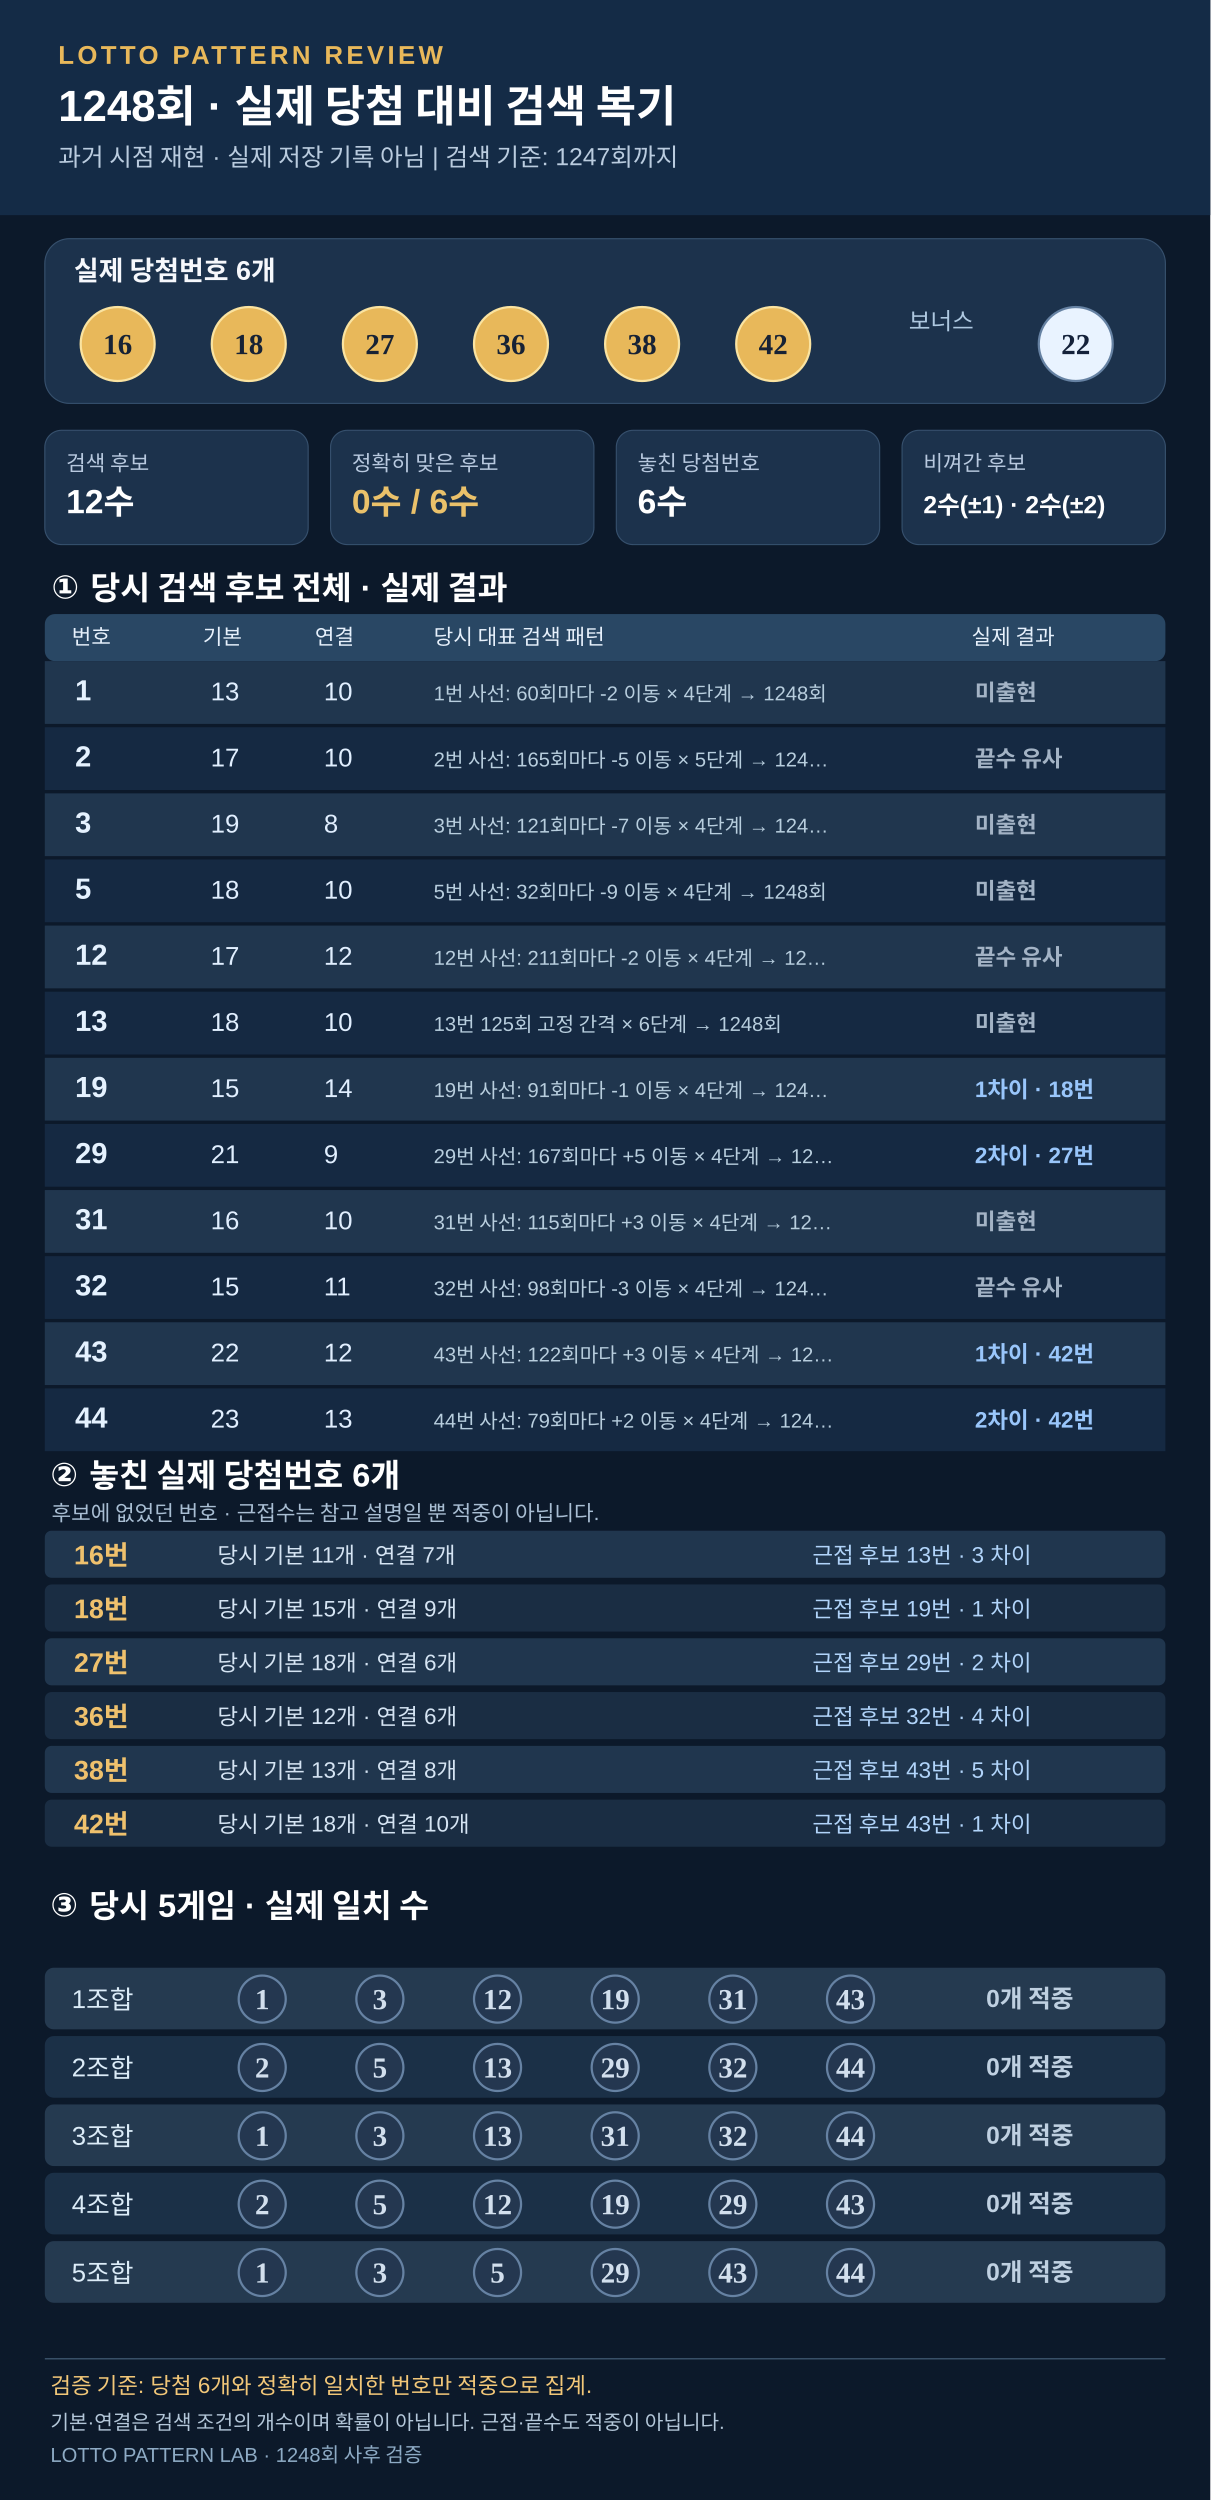
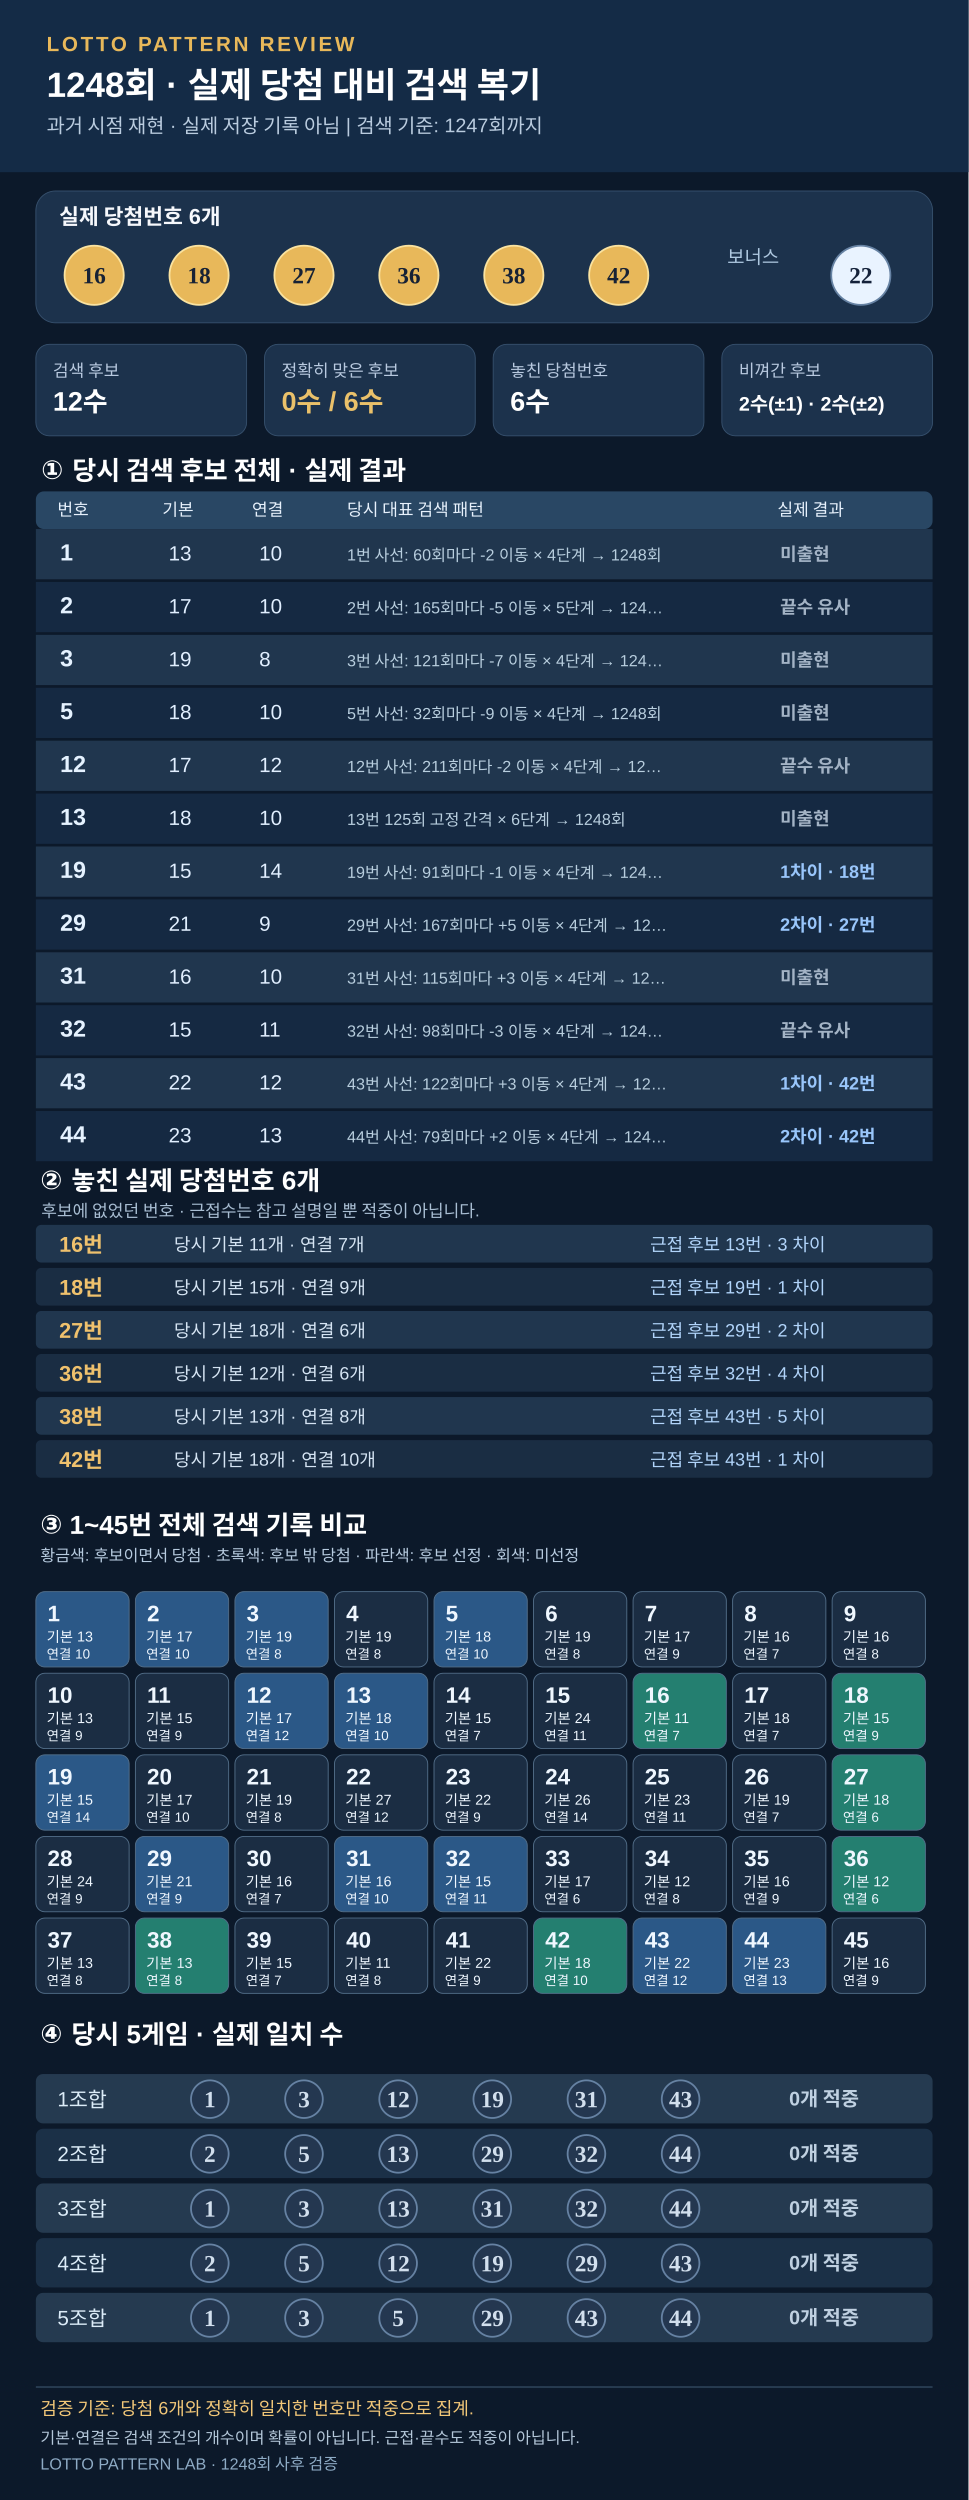
- <svg xmlns="http://www.w3.org/2000/svg" id="recapSvg" width="1080" height="2231" viewBox="0 0 1080 2231" role="img" aria-label="1248회 검색 패턴과 실제 당첨번호 비교 이미지">
-   <rect width="1080" height="2231" fill="#0c192a" />
+ <svg xmlns="http://www.w3.org/2000/svg" id="recapSvg" width="1080" height="2788" viewBox="0 0 1080 2788" role="img" aria-label="1248회 검색 패턴과 실제 당첨번호 비교 이미지">
+   <rect width="1080" height="2788" fill="#0c192a" />
  <rect x="0" y="0" width="1080" height="192" fill="#142b46" />
  <text x="52" y="57" font-family="Arial, sans-serif" font-weight="800" font-size="23" letter-spacing="3" fill="#e8b85a">LOTTO PATTERN REVIEW</text>
  <text x="52" y="108" font-family="Arial, sans-serif" font-weight="800" font-size="39" fill="#ffffff">1248회 · 실제 당첨 대비 검색 복기</text>
  <text x="52" y="148" font-family="Arial, sans-serif" font-size="22" fill="#baccdf">과거 시점 재현 · 실제 저장 기록 아님 | 검색 기준: 1247회까지</text>
  <rect x="40" y="213" width="1000" height="147" rx="22" fill="#1c324c" stroke="#36506d" />
  <text x="66" y="250" font-family="Arial,sans-serif" font-size="24" font-weight="700" fill="#f6f8fc">실제 당첨번호 6개</text>
  <circle cx="105" cy="307" r="33" fill="#e8b85a" stroke="#fae3a0" stroke-width="2" />
  <text x="105" y="316" text-anchor="middle" font-size="26" font-weight="800" fill="#172235">16</text>
  <circle cx="222" cy="307" r="33" fill="#e8b85a" stroke="#fae3a0" stroke-width="2" />
  <text x="222" y="316" text-anchor="middle" font-size="26" font-weight="800" fill="#172235">18</text>
  <circle cx="339" cy="307" r="33" fill="#e8b85a" stroke="#fae3a0" stroke-width="2" />
  <text x="339" y="316" text-anchor="middle" font-size="26" font-weight="800" fill="#172235">27</text>
  <circle cx="456" cy="307" r="33" fill="#e8b85a" stroke="#fae3a0" stroke-width="2" />
  <text x="456" y="316" text-anchor="middle" font-size="26" font-weight="800" fill="#172235">36</text>
  <circle cx="573" cy="307" r="33" fill="#e8b85a" stroke="#fae3a0" stroke-width="2" />
  <text x="573" y="316" text-anchor="middle" font-size="26" font-weight="800" fill="#172235">38</text>
  <circle cx="690" cy="307" r="33" fill="#e8b85a" stroke="#fae3a0" stroke-width="2" />
  <text x="690" y="316" text-anchor="middle" font-size="26" font-weight="800" fill="#172235">42</text>
  <text x="811" y="294" font-family="Arial,sans-serif" font-size="21" fill="#aec8e0">보너스</text>
  <circle cx="960" cy="307" r="33" fill="#e9f3ff" stroke="#6682a3" stroke-width="2" />
  <text x="960" y="316" text-anchor="middle" font-size="26" font-weight="800" fill="#14213a">22</text>
  <rect x="40" y="384" width="235" height="102" rx="15" fill="#1c324c" stroke="#36506d" />
  <text x="59" y="420" font-family="Arial,sans-serif" font-size="19" fill="#b8c9df">검색 후보</text>
  <text x="59" y="458" font-family="Arial,sans-serif" font-size="30" font-weight="800" fill="#ffffff">12수</text>
  <rect x="295" y="384" width="235" height="102" rx="15" fill="#1c324c" stroke="#36506d" />
  <text x="314" y="420" font-family="Arial,sans-serif" font-size="19" fill="#b8c9df">정확히 맞은 후보</text>
  <text x="314" y="458" font-family="Arial,sans-serif" font-size="30" font-weight="800" fill="#eac16a">0수 / 6수</text>
  <rect x="550" y="384" width="235" height="102" rx="15" fill="#1c324c" stroke="#36506d" />
  <text x="569" y="420" font-family="Arial,sans-serif" font-size="19" fill="#b8c9df">놓친 당첨번호</text>
  <text x="569" y="458" font-family="Arial,sans-serif" font-size="30" font-weight="800" fill="#ffffff">6수</text>
  <rect x="805" y="384" width="235" height="102" rx="15" fill="#1c324c" stroke="#36506d" />
  <text x="824" y="420" font-family="Arial,sans-serif" font-size="19" fill="#b8c9df">비껴간 후보</text>
  <text x="824" y="458" font-family="Arial,sans-serif" font-size="22" font-weight="800" fill="#ffffff">2수(±1) · 2수(±2)</text>
  <text x="46" y="534" font-family="Arial,sans-serif" font-size="29" font-weight="800" fill="#ffffff">① 당시 검색 후보 전체 · 실제 결과</text>
  <rect x="40" y="548" width="1000" height="42" rx="9" fill="#294764" />
  <text x="64" y="575" font-family="Arial,sans-serif" font-size="19" fill="#e7f1fc">번호</text>
  <text x="181" y="575" font-family="Arial,sans-serif" font-size="19" fill="#e7f1fc">기본</text>
  <text x="281" y="575" font-family="Arial,sans-serif" font-size="19" fill="#e7f1fc">연결</text>
  <text x="387" y="575" font-family="Arial,sans-serif" font-size="19" fill="#e7f1fc">당시 대표 검색 패턴</text>
  <text x="867" y="575" font-family="Arial,sans-serif" font-size="19" fill="#e7f1fc">실제 결과</text>
  <rect x="40" y="590" width="1000" height="56" fill="#20364e" />
  <text x="67" y="625" font-family="Arial,sans-serif" font-size="26" font-weight="800" fill="#e5f2ff">1</text>
  <text x="188" y="625" font-family="Arial,sans-serif" font-size="23" fill="#e1efff">13</text>
  <text x="289" y="625" font-family="Arial,sans-serif" font-size="23" fill="#e1efff">10</text>
  <text x="387" y="625" font-family="Arial,sans-serif" font-size="18" fill="#b8cede">1번 사선: 60회마다 -2 이동 × 4단계 → 1248회</text>
  <text x="870" y="625" font-family="Arial,sans-serif" font-size="20" font-weight="700" fill="#a3b3c5">미출현</text>
  <rect x="40" y="649" width="1000" height="56" fill="#152942" />
  <text x="67" y="684" font-family="Arial,sans-serif" font-size="26" font-weight="800" fill="#e5f2ff">2</text>
  <text x="188" y="684" font-family="Arial,sans-serif" font-size="23" fill="#e1efff">17</text>
  <text x="289" y="684" font-family="Arial,sans-serif" font-size="23" fill="#e1efff">10</text>
  <text x="387" y="684" font-family="Arial,sans-serif" font-size="18" fill="#b8cede">2번 사선: 165회마다 -5 이동 × 5단계 → 124…</text>
  <text x="870" y="684" font-family="Arial,sans-serif" font-size="20" font-weight="700" fill="#a3b3c5">끝수 유사</text>
  <rect x="40" y="708" width="1000" height="56" fill="#20364e" />
  <text x="67" y="743" font-family="Arial,sans-serif" font-size="26" font-weight="800" fill="#e5f2ff">3</text>
  <text x="188" y="743" font-family="Arial,sans-serif" font-size="23" fill="#e1efff">19</text>
  <text x="289" y="743" font-family="Arial,sans-serif" font-size="23" fill="#e1efff">8</text>
  <text x="387" y="743" font-family="Arial,sans-serif" font-size="18" fill="#b8cede">3번 사선: 121회마다 -7 이동 × 4단계 → 124…</text>
  <text x="870" y="743" font-family="Arial,sans-serif" font-size="20" font-weight="700" fill="#a3b3c5">미출현</text>
  <rect x="40" y="767" width="1000" height="56" fill="#152942" />
  <text x="67" y="802" font-family="Arial,sans-serif" font-size="26" font-weight="800" fill="#e5f2ff">5</text>
  <text x="188" y="802" font-family="Arial,sans-serif" font-size="23" fill="#e1efff">18</text>
  <text x="289" y="802" font-family="Arial,sans-serif" font-size="23" fill="#e1efff">10</text>
  <text x="387" y="802" font-family="Arial,sans-serif" font-size="18" fill="#b8cede">5번 사선: 32회마다 -9 이동 × 4단계 → 1248회</text>
  <text x="870" y="802" font-family="Arial,sans-serif" font-size="20" font-weight="700" fill="#a3b3c5">미출현</text>
  <rect x="40" y="826" width="1000" height="56" fill="#20364e" />
  <text x="67" y="861" font-family="Arial,sans-serif" font-size="26" font-weight="800" fill="#e5f2ff">12</text>
  <text x="188" y="861" font-family="Arial,sans-serif" font-size="23" fill="#e1efff">17</text>
  <text x="289" y="861" font-family="Arial,sans-serif" font-size="23" fill="#e1efff">12</text>
  <text x="387" y="861" font-family="Arial,sans-serif" font-size="18" fill="#b8cede">12번 사선: 211회마다 -2 이동 × 4단계 → 12…</text>
  <text x="870" y="861" font-family="Arial,sans-serif" font-size="20" font-weight="700" fill="#a3b3c5">끝수 유사</text>
  <rect x="40" y="885" width="1000" height="56" fill="#152942" />
  <text x="67" y="920" font-family="Arial,sans-serif" font-size="26" font-weight="800" fill="#e5f2ff">13</text>
  <text x="188" y="920" font-family="Arial,sans-serif" font-size="23" fill="#e1efff">18</text>
  <text x="289" y="920" font-family="Arial,sans-serif" font-size="23" fill="#e1efff">10</text>
  <text x="387" y="920" font-family="Arial,sans-serif" font-size="18" fill="#b8cede">13번 125회 고정 간격 × 6단계 → 1248회</text>
  <text x="870" y="920" font-family="Arial,sans-serif" font-size="20" font-weight="700" fill="#a3b3c5">미출현</text>
  <rect x="40" y="944" width="1000" height="56" fill="#20364e" />
  <text x="67" y="979" font-family="Arial,sans-serif" font-size="26" font-weight="800" fill="#e5f2ff">19</text>
  <text x="188" y="979" font-family="Arial,sans-serif" font-size="23" fill="#e1efff">15</text>
  <text x="289" y="979" font-family="Arial,sans-serif" font-size="23" fill="#e1efff">14</text>
  <text x="387" y="979" font-family="Arial,sans-serif" font-size="18" fill="#b8cede">19번 사선: 91회마다 -1 이동 × 4단계 → 124…</text>
  <text x="870" y="979" font-family="Arial,sans-serif" font-size="20" font-weight="700" fill="#99c6fb">1차이 · 18번</text>
  <rect x="40" y="1003" width="1000" height="56" fill="#152942" />
  <text x="67" y="1038" font-family="Arial,sans-serif" font-size="26" font-weight="800" fill="#e5f2ff">29</text>
  <text x="188" y="1038" font-family="Arial,sans-serif" font-size="23" fill="#e1efff">21</text>
  <text x="289" y="1038" font-family="Arial,sans-serif" font-size="23" fill="#e1efff">9</text>
  <text x="387" y="1038" font-family="Arial,sans-serif" font-size="18" fill="#b8cede">29번 사선: 167회마다 +5 이동 × 4단계 → 12…</text>
  <text x="870" y="1038" font-family="Arial,sans-serif" font-size="20" font-weight="700" fill="#99c6fb">2차이 · 27번</text>
  <rect x="40" y="1062" width="1000" height="56" fill="#20364e" />
  <text x="67" y="1097" font-family="Arial,sans-serif" font-size="26" font-weight="800" fill="#e5f2ff">31</text>
  <text x="188" y="1097" font-family="Arial,sans-serif" font-size="23" fill="#e1efff">16</text>
  <text x="289" y="1097" font-family="Arial,sans-serif" font-size="23" fill="#e1efff">10</text>
  <text x="387" y="1097" font-family="Arial,sans-serif" font-size="18" fill="#b8cede">31번 사선: 115회마다 +3 이동 × 4단계 → 12…</text>
  <text x="870" y="1097" font-family="Arial,sans-serif" font-size="20" font-weight="700" fill="#a3b3c5">미출현</text>
  <rect x="40" y="1121" width="1000" height="56" fill="#152942" />
  <text x="67" y="1156" font-family="Arial,sans-serif" font-size="26" font-weight="800" fill="#e5f2ff">32</text>
  <text x="188" y="1156" font-family="Arial,sans-serif" font-size="23" fill="#e1efff">15</text>
  <text x="289" y="1156" font-family="Arial,sans-serif" font-size="23" fill="#e1efff">11</text>
  <text x="387" y="1156" font-family="Arial,sans-serif" font-size="18" fill="#b8cede">32번 사선: 98회마다 -3 이동 × 4단계 → 124…</text>
  <text x="870" y="1156" font-family="Arial,sans-serif" font-size="20" font-weight="700" fill="#a3b3c5">끝수 유사</text>
  <rect x="40" y="1180" width="1000" height="56" fill="#20364e" />
  <text x="67" y="1215" font-family="Arial,sans-serif" font-size="26" font-weight="800" fill="#e5f2ff">43</text>
  <text x="188" y="1215" font-family="Arial,sans-serif" font-size="23" fill="#e1efff">22</text>
  <text x="289" y="1215" font-family="Arial,sans-serif" font-size="23" fill="#e1efff">12</text>
  <text x="387" y="1215" font-family="Arial,sans-serif" font-size="18" fill="#b8cede">43번 사선: 122회마다 +3 이동 × 4단계 → 12…</text>
  <text x="870" y="1215" font-family="Arial,sans-serif" font-size="20" font-weight="700" fill="#99c6fb">1차이 · 42번</text>
  <rect x="40" y="1239" width="1000" height="56" fill="#152942" />
  <text x="67" y="1274" font-family="Arial,sans-serif" font-size="26" font-weight="800" fill="#e5f2ff">44</text>
  <text x="188" y="1274" font-family="Arial,sans-serif" font-size="23" fill="#e1efff">23</text>
  <text x="289" y="1274" font-family="Arial,sans-serif" font-size="23" fill="#e1efff">13</text>
  <text x="387" y="1274" font-family="Arial,sans-serif" font-size="18" fill="#b8cede">44번 사선: 79회마다 +2 이동 × 4단계 → 124…</text>
  <text x="870" y="1274" font-family="Arial,sans-serif" font-size="20" font-weight="700" fill="#99c6fb">2차이 · 42번</text>
  <text x="45" y="1326" font-family="Arial,sans-serif" font-size="29" font-weight="800" fill="#ffffff">② 놓친 실제 당첨번호 6개</text>
  <text x="46" y="1357" font-family="Arial,sans-serif" font-size="19" fill="#a9bed3">후보에 없었던 번호 · 근접수는 참고 설명일 뿐 적중이 아닙니다.</text>
  <rect x="40" y="1366" width="1000" height="42" rx="6" fill="#20364e" />
  <text x="66" y="1396" font-family="Arial,sans-serif" font-size="24" font-weight="800" fill="#efc16d">16번</text>
  <text x="194" y="1395" font-family="Arial,sans-serif" font-size="20" fill="#d5e4f3">당시 기본 11개 · 연결 7개</text>
  <text x="725" y="1395" font-family="Arial,sans-serif" font-size="20" fill="#b1d4fa">근접 후보 13번 · 3 차이</text>
  <rect x="40" y="1414" width="1000" height="42" rx="6" fill="#1a2d43" />
  <text x="66" y="1444" font-family="Arial,sans-serif" font-size="24" font-weight="800" fill="#efc16d">18번</text>
  <text x="194" y="1443" font-family="Arial,sans-serif" font-size="20" fill="#d5e4f3">당시 기본 15개 · 연결 9개</text>
  <text x="725" y="1443" font-family="Arial,sans-serif" font-size="20" fill="#b1d4fa">근접 후보 19번 · 1 차이</text>
  <rect x="40" y="1462" width="1000" height="42" rx="6" fill="#20364e" />
  <text x="66" y="1492" font-family="Arial,sans-serif" font-size="24" font-weight="800" fill="#efc16d">27번</text>
  <text x="194" y="1491" font-family="Arial,sans-serif" font-size="20" fill="#d5e4f3">당시 기본 18개 · 연결 6개</text>
  <text x="725" y="1491" font-family="Arial,sans-serif" font-size="20" fill="#b1d4fa">근접 후보 29번 · 2 차이</text>
  <rect x="40" y="1510" width="1000" height="42" rx="6" fill="#1a2d43" />
  <text x="66" y="1540" font-family="Arial,sans-serif" font-size="24" font-weight="800" fill="#efc16d">36번</text>
  <text x="194" y="1539" font-family="Arial,sans-serif" font-size="20" fill="#d5e4f3">당시 기본 12개 · 연결 6개</text>
  <text x="725" y="1539" font-family="Arial,sans-serif" font-size="20" fill="#b1d4fa">근접 후보 32번 · 4 차이</text>
  <rect x="40" y="1558" width="1000" height="42" rx="6" fill="#20364e" />
  <text x="66" y="1588" font-family="Arial,sans-serif" font-size="24" font-weight="800" fill="#efc16d">38번</text>
  <text x="194" y="1587" font-family="Arial,sans-serif" font-size="20" fill="#d5e4f3">당시 기본 13개 · 연결 8개</text>
  <text x="725" y="1587" font-family="Arial,sans-serif" font-size="20" fill="#b1d4fa">근접 후보 43번 · 5 차이</text>
  <rect x="40" y="1606" width="1000" height="42" rx="6" fill="#1a2d43" />
  <text x="66" y="1636" font-family="Arial,sans-serif" font-size="24" font-weight="800" fill="#efc16d">42번</text>
  <text x="194" y="1635" font-family="Arial,sans-serif" font-size="20" fill="#d5e4f3">당시 기본 18개 · 연결 10개</text>
  <text x="725" y="1635" font-family="Arial,sans-serif" font-size="20" fill="#b1d4fa">근접 후보 43번 · 1 차이</text>
-   <text x="45" y="1710" font-family="Arial,sans-serif" font-size="29" font-weight="800" fill="#ffffff">③ 당시 5게임 · 실제 일치 수</text>
-   <rect x="40" y="1756" width="1000" height="55" rx="8" fill="#253a50" />
-   <text x="64" y="1792" font-family="Arial,sans-serif" font-size="23" fill="#dcecf8">1조합</text>
-   <circle cx="234" cy="1784" r="21" fill="#243750" stroke="#6682a3" stroke-width="2" />
-   <text x="234" y="1793" text-anchor="middle" font-size="26" font-weight="800" fill="#d2dfed">1</text>
-   <circle cx="339" cy="1784" r="21" fill="#243750" stroke="#6682a3" stroke-width="2" />
-   <text x="339" y="1793" text-anchor="middle" font-size="26" font-weight="800" fill="#d2dfed">3</text>
-   <circle cx="444" cy="1784" r="21" fill="#243750" stroke="#6682a3" stroke-width="2" />
-   <text x="444" y="1793" text-anchor="middle" font-size="26" font-weight="800" fill="#d2dfed">12</text>
-   <circle cx="549" cy="1784" r="21" fill="#243750" stroke="#6682a3" stroke-width="2" />
-   <text x="549" y="1793" text-anchor="middle" font-size="26" font-weight="800" fill="#d2dfed">19</text>
-   <circle cx="654" cy="1784" r="21" fill="#243750" stroke="#6682a3" stroke-width="2" />
-   <text x="654" y="1793" text-anchor="middle" font-size="26" font-weight="800" fill="#d2dfed">31</text>
-   <circle cx="759" cy="1784" r="21" fill="#243750" stroke="#6682a3" stroke-width="2" />
-   <text x="759" y="1793" text-anchor="middle" font-size="26" font-weight="800" fill="#d2dfed">43</text>
-   <text x="880" y="1791" font-family="Arial,sans-serif" font-size="22" font-weight="700" fill="#bfd0e1">0개 적중</text>
-   <rect x="40" y="1817" width="1000" height="55" rx="8" fill="#1b3047" />
-   <text x="64" y="1853" font-family="Arial,sans-serif" font-size="23" fill="#dcecf8">2조합</text>
-   <circle cx="234" cy="1845" r="21" fill="#243750" stroke="#6682a3" stroke-width="2" />
-   <text x="234" y="1854" text-anchor="middle" font-size="26" font-weight="800" fill="#d2dfed">2</text>
-   <circle cx="339" cy="1845" r="21" fill="#243750" stroke="#6682a3" stroke-width="2" />
-   <text x="339" y="1854" text-anchor="middle" font-size="26" font-weight="800" fill="#d2dfed">5</text>
-   <circle cx="444" cy="1845" r="21" fill="#243750" stroke="#6682a3" stroke-width="2" />
-   <text x="444" y="1854" text-anchor="middle" font-size="26" font-weight="800" fill="#d2dfed">13</text>
-   <circle cx="549" cy="1845" r="21" fill="#243750" stroke="#6682a3" stroke-width="2" />
-   <text x="549" y="1854" text-anchor="middle" font-size="26" font-weight="800" fill="#d2dfed">29</text>
-   <circle cx="654" cy="1845" r="21" fill="#243750" stroke="#6682a3" stroke-width="2" />
-   <text x="654" y="1854" text-anchor="middle" font-size="26" font-weight="800" fill="#d2dfed">32</text>
-   <circle cx="759" cy="1845" r="21" fill="#243750" stroke="#6682a3" stroke-width="2" />
-   <text x="759" y="1854" text-anchor="middle" font-size="26" font-weight="800" fill="#d2dfed">44</text>
-   <text x="880" y="1852" font-family="Arial,sans-serif" font-size="22" font-weight="700" fill="#bfd0e1">0개 적중</text>
-   <rect x="40" y="1878" width="1000" height="55" rx="8" fill="#253a50" />
-   <text x="64" y="1914" font-family="Arial,sans-serif" font-size="23" fill="#dcecf8">3조합</text>
-   <circle cx="234" cy="1906" r="21" fill="#243750" stroke="#6682a3" stroke-width="2" />
-   <text x="234" y="1915" text-anchor="middle" font-size="26" font-weight="800" fill="#d2dfed">1</text>
-   <circle cx="339" cy="1906" r="21" fill="#243750" stroke="#6682a3" stroke-width="2" />
-   <text x="339" y="1915" text-anchor="middle" font-size="26" font-weight="800" fill="#d2dfed">3</text>
-   <circle cx="444" cy="1906" r="21" fill="#243750" stroke="#6682a3" stroke-width="2" />
-   <text x="444" y="1915" text-anchor="middle" font-size="26" font-weight="800" fill="#d2dfed">13</text>
-   <circle cx="549" cy="1906" r="21" fill="#243750" stroke="#6682a3" stroke-width="2" />
-   <text x="549" y="1915" text-anchor="middle" font-size="26" font-weight="800" fill="#d2dfed">31</text>
-   <circle cx="654" cy="1906" r="21" fill="#243750" stroke="#6682a3" stroke-width="2" />
-   <text x="654" y="1915" text-anchor="middle" font-size="26" font-weight="800" fill="#d2dfed">32</text>
-   <circle cx="759" cy="1906" r="21" fill="#243750" stroke="#6682a3" stroke-width="2" />
-   <text x="759" y="1915" text-anchor="middle" font-size="26" font-weight="800" fill="#d2dfed">44</text>
-   <text x="880" y="1913" font-family="Arial,sans-serif" font-size="22" font-weight="700" fill="#bfd0e1">0개 적중</text>
-   <rect x="40" y="1939" width="1000" height="55" rx="8" fill="#1b3047" />
-   <text x="64" y="1975" font-family="Arial,sans-serif" font-size="23" fill="#dcecf8">4조합</text>
-   <circle cx="234" cy="1967" r="21" fill="#243750" stroke="#6682a3" stroke-width="2" />
-   <text x="234" y="1976" text-anchor="middle" font-size="26" font-weight="800" fill="#d2dfed">2</text>
-   <circle cx="339" cy="1967" r="21" fill="#243750" stroke="#6682a3" stroke-width="2" />
-   <text x="339" y="1976" text-anchor="middle" font-size="26" font-weight="800" fill="#d2dfed">5</text>
-   <circle cx="444" cy="1967" r="21" fill="#243750" stroke="#6682a3" stroke-width="2" />
-   <text x="444" y="1976" text-anchor="middle" font-size="26" font-weight="800" fill="#d2dfed">12</text>
-   <circle cx="549" cy="1967" r="21" fill="#243750" stroke="#6682a3" stroke-width="2" />
-   <text x="549" y="1976" text-anchor="middle" font-size="26" font-weight="800" fill="#d2dfed">19</text>
-   <circle cx="654" cy="1967" r="21" fill="#243750" stroke="#6682a3" stroke-width="2" />
-   <text x="654" y="1976" text-anchor="middle" font-size="26" font-weight="800" fill="#d2dfed">29</text>
-   <circle cx="759" cy="1967" r="21" fill="#243750" stroke="#6682a3" stroke-width="2" />
-   <text x="759" y="1976" text-anchor="middle" font-size="26" font-weight="800" fill="#d2dfed">43</text>
-   <text x="880" y="1974" font-family="Arial,sans-serif" font-size="22" font-weight="700" fill="#bfd0e1">0개 적중</text>
-   <rect x="40" y="2000" width="1000" height="55" rx="8" fill="#253a50" />
-   <text x="64" y="2036" font-family="Arial,sans-serif" font-size="23" fill="#dcecf8">5조합</text>
-   <circle cx="234" cy="2028" r="21" fill="#243750" stroke="#6682a3" stroke-width="2" />
-   <text x="234" y="2037" text-anchor="middle" font-size="26" font-weight="800" fill="#d2dfed">1</text>
-   <circle cx="339" cy="2028" r="21" fill="#243750" stroke="#6682a3" stroke-width="2" />
-   <text x="339" y="2037" text-anchor="middle" font-size="26" font-weight="800" fill="#d2dfed">3</text>
-   <circle cx="444" cy="2028" r="21" fill="#243750" stroke="#6682a3" stroke-width="2" />
-   <text x="444" y="2037" text-anchor="middle" font-size="26" font-weight="800" fill="#d2dfed">5</text>
-   <circle cx="549" cy="2028" r="21" fill="#243750" stroke="#6682a3" stroke-width="2" />
-   <text x="549" y="2037" text-anchor="middle" font-size="26" font-weight="800" fill="#d2dfed">29</text>
-   <circle cx="654" cy="2028" r="21" fill="#243750" stroke="#6682a3" stroke-width="2" />
-   <text x="654" y="2037" text-anchor="middle" font-size="26" font-weight="800" fill="#d2dfed">43</text>
-   <circle cx="759" cy="2028" r="21" fill="#243750" stroke="#6682a3" stroke-width="2" />
-   <text x="759" y="2037" text-anchor="middle" font-size="26" font-weight="800" fill="#d2dfed">44</text>
-   <text x="880" y="2035" font-family="Arial,sans-serif" font-size="22" font-weight="700" fill="#bfd0e1">0개 적중</text>
-   <line x1="40" y1="2105" x2="1040" y2="2105" stroke="#46627c" />
-   <text x="45" y="2136" font-family="Arial,sans-serif" font-size="20" fill="#f2c778">검증 기준: 당첨 6개와 정확히 일치한 번호만 적중으로 집계.</text>
-   <text x="45" y="2168" font-family="Arial,sans-serif" font-size="18" fill="#b4c7d9">기본·연결은 검색 조건의 개수이며 확률이 아닙니다. 근접·끝수도 적중이 아닙니다.</text>
-   <text x="45" y="2197" font-family="Arial,sans-serif" font-size="18" fill="#8eabc5">LOTTO PATTERN LAB · 1248회 사후 검증</text>
+   <text x="45" y="1710" font-family="Arial,sans-serif" font-size="29" font-weight="800" fill="#ffffff">③ 1~45번 전체 검색 기록 비교</text>
+   <text x="45" y="1741" font-family="Arial,sans-serif" font-size="18" fill="#b7cbdf">황금색: 후보이면서 당첨 · 초록색: 후보 밖 당첨 · 파란색: 후보 선정 · 회색: 미선정</text>
+   <rect x="40" y="1775" width="104" height="84" rx="10" fill="#2b5887" stroke="#536f8a" />
+   <text x="53" y="1808" font-family="Arial,sans-serif" font-size="25" font-weight="800" fill="#eff7ff">1</text>
+   <text x="52" y="1831" font-family="Arial,sans-serif" font-size="16" fill="#eff7ff">기본 13</text>
+   <text x="52" y="1850" font-family="Arial,sans-serif" font-size="15" fill="#eff7ff">연결 10</text>
+   <rect x="151" y="1775" width="104" height="84" rx="10" fill="#2b5887" stroke="#536f8a" />
+   <text x="164" y="1808" font-family="Arial,sans-serif" font-size="25" font-weight="800" fill="#eff7ff">2</text>
+   <text x="163" y="1831" font-family="Arial,sans-serif" font-size="16" fill="#eff7ff">기본 17</text>
+   <text x="163" y="1850" font-family="Arial,sans-serif" font-size="15" fill="#eff7ff">연결 10</text>
+   <rect x="262" y="1775" width="104" height="84" rx="10" fill="#2b5887" stroke="#536f8a" />
+   <text x="275" y="1808" font-family="Arial,sans-serif" font-size="25" font-weight="800" fill="#eff7ff">3</text>
+   <text x="274" y="1831" font-family="Arial,sans-serif" font-size="16" fill="#eff7ff">기본 19</text>
+   <text x="274" y="1850" font-family="Arial,sans-serif" font-size="15" fill="#eff7ff">연결 8</text>
+   <rect x="373" y="1775" width="104" height="84" rx="10" fill="#1b2d43" stroke="#536f8a" />
+   <text x="386" y="1808" font-family="Arial,sans-serif" font-size="25" font-weight="800" fill="#eff7ff">4</text>
+   <text x="385" y="1831" font-family="Arial,sans-serif" font-size="16" fill="#eff7ff">기본 19</text>
+   <text x="385" y="1850" font-family="Arial,sans-serif" font-size="15" fill="#eff7ff">연결 8</text>
+   <rect x="484" y="1775" width="104" height="84" rx="10" fill="#2b5887" stroke="#536f8a" />
+   <text x="497" y="1808" font-family="Arial,sans-serif" font-size="25" font-weight="800" fill="#eff7ff">5</text>
+   <text x="496" y="1831" font-family="Arial,sans-serif" font-size="16" fill="#eff7ff">기본 18</text>
+   <text x="496" y="1850" font-family="Arial,sans-serif" font-size="15" fill="#eff7ff">연결 10</text>
+   <rect x="595" y="1775" width="104" height="84" rx="10" fill="#1b2d43" stroke="#536f8a" />
+   <text x="608" y="1808" font-family="Arial,sans-serif" font-size="25" font-weight="800" fill="#eff7ff">6</text>
+   <text x="607" y="1831" font-family="Arial,sans-serif" font-size="16" fill="#eff7ff">기본 19</text>
+   <text x="607" y="1850" font-family="Arial,sans-serif" font-size="15" fill="#eff7ff">연결 8</text>
+   <rect x="706" y="1775" width="104" height="84" rx="10" fill="#1b2d43" stroke="#536f8a" />
+   <text x="719" y="1808" font-family="Arial,sans-serif" font-size="25" font-weight="800" fill="#eff7ff">7</text>
+   <text x="718" y="1831" font-family="Arial,sans-serif" font-size="16" fill="#eff7ff">기본 17</text>
+   <text x="718" y="1850" font-family="Arial,sans-serif" font-size="15" fill="#eff7ff">연결 9</text>
+   <rect x="817" y="1775" width="104" height="84" rx="10" fill="#1b2d43" stroke="#536f8a" />
+   <text x="830" y="1808" font-family="Arial,sans-serif" font-size="25" font-weight="800" fill="#eff7ff">8</text>
+   <text x="829" y="1831" font-family="Arial,sans-serif" font-size="16" fill="#eff7ff">기본 16</text>
+   <text x="829" y="1850" font-family="Arial,sans-serif" font-size="15" fill="#eff7ff">연결 7</text>
+   <rect x="928" y="1775" width="104" height="84" rx="10" fill="#1b2d43" stroke="#536f8a" />
+   <text x="941" y="1808" font-family="Arial,sans-serif" font-size="25" font-weight="800" fill="#eff7ff">9</text>
+   <text x="940" y="1831" font-family="Arial,sans-serif" font-size="16" fill="#eff7ff">기본 16</text>
+   <text x="940" y="1850" font-family="Arial,sans-serif" font-size="15" fill="#eff7ff">연결 8</text>
+   <rect x="40" y="1866" width="104" height="84" rx="10" fill="#1b2d43" stroke="#536f8a" />
+   <text x="53" y="1899" font-family="Arial,sans-serif" font-size="25" font-weight="800" fill="#eff7ff">10</text>
+   <text x="52" y="1922" font-family="Arial,sans-serif" font-size="16" fill="#eff7ff">기본 13</text>
+   <text x="52" y="1941" font-family="Arial,sans-serif" font-size="15" fill="#eff7ff">연결 9</text>
+   <rect x="151" y="1866" width="104" height="84" rx="10" fill="#1b2d43" stroke="#536f8a" />
+   <text x="164" y="1899" font-family="Arial,sans-serif" font-size="25" font-weight="800" fill="#eff7ff">11</text>
+   <text x="163" y="1922" font-family="Arial,sans-serif" font-size="16" fill="#eff7ff">기본 15</text>
+   <text x="163" y="1941" font-family="Arial,sans-serif" font-size="15" fill="#eff7ff">연결 9</text>
+   <rect x="262" y="1866" width="104" height="84" rx="10" fill="#2b5887" stroke="#536f8a" />
+   <text x="275" y="1899" font-family="Arial,sans-serif" font-size="25" font-weight="800" fill="#eff7ff">12</text>
+   <text x="274" y="1922" font-family="Arial,sans-serif" font-size="16" fill="#eff7ff">기본 17</text>
+   <text x="274" y="1941" font-family="Arial,sans-serif" font-size="15" fill="#eff7ff">연결 12</text>
+   <rect x="373" y="1866" width="104" height="84" rx="10" fill="#2b5887" stroke="#536f8a" />
+   <text x="386" y="1899" font-family="Arial,sans-serif" font-size="25" font-weight="800" fill="#eff7ff">13</text>
+   <text x="385" y="1922" font-family="Arial,sans-serif" font-size="16" fill="#eff7ff">기본 18</text>
+   <text x="385" y="1941" font-family="Arial,sans-serif" font-size="15" fill="#eff7ff">연결 10</text>
+   <rect x="484" y="1866" width="104" height="84" rx="10" fill="#1b2d43" stroke="#536f8a" />
+   <text x="497" y="1899" font-family="Arial,sans-serif" font-size="25" font-weight="800" fill="#eff7ff">14</text>
+   <text x="496" y="1922" font-family="Arial,sans-serif" font-size="16" fill="#eff7ff">기본 15</text>
+   <text x="496" y="1941" font-family="Arial,sans-serif" font-size="15" fill="#eff7ff">연결 7</text>
+   <rect x="595" y="1866" width="104" height="84" rx="10" fill="#1b2d43" stroke="#536f8a" />
+   <text x="608" y="1899" font-family="Arial,sans-serif" font-size="25" font-weight="800" fill="#eff7ff">15</text>
+   <text x="607" y="1922" font-family="Arial,sans-serif" font-size="16" fill="#eff7ff">기본 24</text>
+   <text x="607" y="1941" font-family="Arial,sans-serif" font-size="15" fill="#eff7ff">연결 11</text>
+   <rect x="706" y="1866" width="104" height="84" rx="10" fill="#247f70" stroke="#536f8a" />
+   <text x="719" y="1899" font-family="Arial,sans-serif" font-size="25" font-weight="800" fill="#eff7ff">16</text>
+   <text x="718" y="1922" font-family="Arial,sans-serif" font-size="16" fill="#eff7ff">기본 11</text>
+   <text x="718" y="1941" font-family="Arial,sans-serif" font-size="15" fill="#eff7ff">연결 7</text>
+   <rect x="817" y="1866" width="104" height="84" rx="10" fill="#1b2d43" stroke="#536f8a" />
+   <text x="830" y="1899" font-family="Arial,sans-serif" font-size="25" font-weight="800" fill="#eff7ff">17</text>
+   <text x="829" y="1922" font-family="Arial,sans-serif" font-size="16" fill="#eff7ff">기본 18</text>
+   <text x="829" y="1941" font-family="Arial,sans-serif" font-size="15" fill="#eff7ff">연결 7</text>
+   <rect x="928" y="1866" width="104" height="84" rx="10" fill="#247f70" stroke="#536f8a" />
+   <text x="941" y="1899" font-family="Arial,sans-serif" font-size="25" font-weight="800" fill="#eff7ff">18</text>
+   <text x="940" y="1922" font-family="Arial,sans-serif" font-size="16" fill="#eff7ff">기본 15</text>
+   <text x="940" y="1941" font-family="Arial,sans-serif" font-size="15" fill="#eff7ff">연결 9</text>
+   <rect x="40" y="1957" width="104" height="84" rx="10" fill="#2b5887" stroke="#536f8a" />
+   <text x="53" y="1990" font-family="Arial,sans-serif" font-size="25" font-weight="800" fill="#eff7ff">19</text>
+   <text x="52" y="2013" font-family="Arial,sans-serif" font-size="16" fill="#eff7ff">기본 15</text>
+   <text x="52" y="2032" font-family="Arial,sans-serif" font-size="15" fill="#eff7ff">연결 14</text>
+   <rect x="151" y="1957" width="104" height="84" rx="10" fill="#1b2d43" stroke="#536f8a" />
+   <text x="164" y="1990" font-family="Arial,sans-serif" font-size="25" font-weight="800" fill="#eff7ff">20</text>
+   <text x="163" y="2013" font-family="Arial,sans-serif" font-size="16" fill="#eff7ff">기본 17</text>
+   <text x="163" y="2032" font-family="Arial,sans-serif" font-size="15" fill="#eff7ff">연결 10</text>
+   <rect x="262" y="1957" width="104" height="84" rx="10" fill="#1b2d43" stroke="#536f8a" />
+   <text x="275" y="1990" font-family="Arial,sans-serif" font-size="25" font-weight="800" fill="#eff7ff">21</text>
+   <text x="274" y="2013" font-family="Arial,sans-serif" font-size="16" fill="#eff7ff">기본 19</text>
+   <text x="274" y="2032" font-family="Arial,sans-serif" font-size="15" fill="#eff7ff">연결 8</text>
+   <rect x="373" y="1957" width="104" height="84" rx="10" fill="#1b2d43" stroke="#536f8a" />
+   <text x="386" y="1990" font-family="Arial,sans-serif" font-size="25" font-weight="800" fill="#eff7ff">22</text>
+   <text x="385" y="2013" font-family="Arial,sans-serif" font-size="16" fill="#eff7ff">기본 27</text>
+   <text x="385" y="2032" font-family="Arial,sans-serif" font-size="15" fill="#eff7ff">연결 12</text>
+   <rect x="484" y="1957" width="104" height="84" rx="10" fill="#1b2d43" stroke="#536f8a" />
+   <text x="497" y="1990" font-family="Arial,sans-serif" font-size="25" font-weight="800" fill="#eff7ff">23</text>
+   <text x="496" y="2013" font-family="Arial,sans-serif" font-size="16" fill="#eff7ff">기본 22</text>
+   <text x="496" y="2032" font-family="Arial,sans-serif" font-size="15" fill="#eff7ff">연결 9</text>
+   <rect x="595" y="1957" width="104" height="84" rx="10" fill="#1b2d43" stroke="#536f8a" />
+   <text x="608" y="1990" font-family="Arial,sans-serif" font-size="25" font-weight="800" fill="#eff7ff">24</text>
+   <text x="607" y="2013" font-family="Arial,sans-serif" font-size="16" fill="#eff7ff">기본 26</text>
+   <text x="607" y="2032" font-family="Arial,sans-serif" font-size="15" fill="#eff7ff">연결 14</text>
+   <rect x="706" y="1957" width="104" height="84" rx="10" fill="#1b2d43" stroke="#536f8a" />
+   <text x="719" y="1990" font-family="Arial,sans-serif" font-size="25" font-weight="800" fill="#eff7ff">25</text>
+   <text x="718" y="2013" font-family="Arial,sans-serif" font-size="16" fill="#eff7ff">기본 23</text>
+   <text x="718" y="2032" font-family="Arial,sans-serif" font-size="15" fill="#eff7ff">연결 11</text>
+   <rect x="817" y="1957" width="104" height="84" rx="10" fill="#1b2d43" stroke="#536f8a" />
+   <text x="830" y="1990" font-family="Arial,sans-serif" font-size="25" font-weight="800" fill="#eff7ff">26</text>
+   <text x="829" y="2013" font-family="Arial,sans-serif" font-size="16" fill="#eff7ff">기본 19</text>
+   <text x="829" y="2032" font-family="Arial,sans-serif" font-size="15" fill="#eff7ff">연결 7</text>
+   <rect x="928" y="1957" width="104" height="84" rx="10" fill="#247f70" stroke="#536f8a" />
+   <text x="941" y="1990" font-family="Arial,sans-serif" font-size="25" font-weight="800" fill="#eff7ff">27</text>
+   <text x="940" y="2013" font-family="Arial,sans-serif" font-size="16" fill="#eff7ff">기본 18</text>
+   <text x="940" y="2032" font-family="Arial,sans-serif" font-size="15" fill="#eff7ff">연결 6</text>
+   <rect x="40" y="2048" width="104" height="84" rx="10" fill="#1b2d43" stroke="#536f8a" />
+   <text x="53" y="2081" font-family="Arial,sans-serif" font-size="25" font-weight="800" fill="#eff7ff">28</text>
+   <text x="52" y="2104" font-family="Arial,sans-serif" font-size="16" fill="#eff7ff">기본 24</text>
+   <text x="52" y="2123" font-family="Arial,sans-serif" font-size="15" fill="#eff7ff">연결 9</text>
+   <rect x="151" y="2048" width="104" height="84" rx="10" fill="#2b5887" stroke="#536f8a" />
+   <text x="164" y="2081" font-family="Arial,sans-serif" font-size="25" font-weight="800" fill="#eff7ff">29</text>
+   <text x="163" y="2104" font-family="Arial,sans-serif" font-size="16" fill="#eff7ff">기본 21</text>
+   <text x="163" y="2123" font-family="Arial,sans-serif" font-size="15" fill="#eff7ff">연결 9</text>
+   <rect x="262" y="2048" width="104" height="84" rx="10" fill="#1b2d43" stroke="#536f8a" />
+   <text x="275" y="2081" font-family="Arial,sans-serif" font-size="25" font-weight="800" fill="#eff7ff">30</text>
+   <text x="274" y="2104" font-family="Arial,sans-serif" font-size="16" fill="#eff7ff">기본 16</text>
+   <text x="274" y="2123" font-family="Arial,sans-serif" font-size="15" fill="#eff7ff">연결 7</text>
+   <rect x="373" y="2048" width="104" height="84" rx="10" fill="#2b5887" stroke="#536f8a" />
+   <text x="386" y="2081" font-family="Arial,sans-serif" font-size="25" font-weight="800" fill="#eff7ff">31</text>
+   <text x="385" y="2104" font-family="Arial,sans-serif" font-size="16" fill="#eff7ff">기본 16</text>
+   <text x="385" y="2123" font-family="Arial,sans-serif" font-size="15" fill="#eff7ff">연결 10</text>
+   <rect x="484" y="2048" width="104" height="84" rx="10" fill="#2b5887" stroke="#536f8a" />
+   <text x="497" y="2081" font-family="Arial,sans-serif" font-size="25" font-weight="800" fill="#eff7ff">32</text>
+   <text x="496" y="2104" font-family="Arial,sans-serif" font-size="16" fill="#eff7ff">기본 15</text>
+   <text x="496" y="2123" font-family="Arial,sans-serif" font-size="15" fill="#eff7ff">연결 11</text>
+   <rect x="595" y="2048" width="104" height="84" rx="10" fill="#1b2d43" stroke="#536f8a" />
+   <text x="608" y="2081" font-family="Arial,sans-serif" font-size="25" font-weight="800" fill="#eff7ff">33</text>
+   <text x="607" y="2104" font-family="Arial,sans-serif" font-size="16" fill="#eff7ff">기본 17</text>
+   <text x="607" y="2123" font-family="Arial,sans-serif" font-size="15" fill="#eff7ff">연결 6</text>
+   <rect x="706" y="2048" width="104" height="84" rx="10" fill="#1b2d43" stroke="#536f8a" />
+   <text x="719" y="2081" font-family="Arial,sans-serif" font-size="25" font-weight="800" fill="#eff7ff">34</text>
+   <text x="718" y="2104" font-family="Arial,sans-serif" font-size="16" fill="#eff7ff">기본 12</text>
+   <text x="718" y="2123" font-family="Arial,sans-serif" font-size="15" fill="#eff7ff">연결 8</text>
+   <rect x="817" y="2048" width="104" height="84" rx="10" fill="#1b2d43" stroke="#536f8a" />
+   <text x="830" y="2081" font-family="Arial,sans-serif" font-size="25" font-weight="800" fill="#eff7ff">35</text>
+   <text x="829" y="2104" font-family="Arial,sans-serif" font-size="16" fill="#eff7ff">기본 16</text>
+   <text x="829" y="2123" font-family="Arial,sans-serif" font-size="15" fill="#eff7ff">연결 9</text>
+   <rect x="928" y="2048" width="104" height="84" rx="10" fill="#247f70" stroke="#536f8a" />
+   <text x="941" y="2081" font-family="Arial,sans-serif" font-size="25" font-weight="800" fill="#eff7ff">36</text>
+   <text x="940" y="2104" font-family="Arial,sans-serif" font-size="16" fill="#eff7ff">기본 12</text>
+   <text x="940" y="2123" font-family="Arial,sans-serif" font-size="15" fill="#eff7ff">연결 6</text>
+   <rect x="40" y="2139" width="104" height="84" rx="10" fill="#1b2d43" stroke="#536f8a" />
+   <text x="53" y="2172" font-family="Arial,sans-serif" font-size="25" font-weight="800" fill="#eff7ff">37</text>
+   <text x="52" y="2195" font-family="Arial,sans-serif" font-size="16" fill="#eff7ff">기본 13</text>
+   <text x="52" y="2214" font-family="Arial,sans-serif" font-size="15" fill="#eff7ff">연결 8</text>
+   <rect x="151" y="2139" width="104" height="84" rx="10" fill="#247f70" stroke="#536f8a" />
+   <text x="164" y="2172" font-family="Arial,sans-serif" font-size="25" font-weight="800" fill="#eff7ff">38</text>
+   <text x="163" y="2195" font-family="Arial,sans-serif" font-size="16" fill="#eff7ff">기본 13</text>
+   <text x="163" y="2214" font-family="Arial,sans-serif" font-size="15" fill="#eff7ff">연결 8</text>
+   <rect x="262" y="2139" width="104" height="84" rx="10" fill="#1b2d43" stroke="#536f8a" />
+   <text x="275" y="2172" font-family="Arial,sans-serif" font-size="25" font-weight="800" fill="#eff7ff">39</text>
+   <text x="274" y="2195" font-family="Arial,sans-serif" font-size="16" fill="#eff7ff">기본 15</text>
+   <text x="274" y="2214" font-family="Arial,sans-serif" font-size="15" fill="#eff7ff">연결 7</text>
+   <rect x="373" y="2139" width="104" height="84" rx="10" fill="#1b2d43" stroke="#536f8a" />
+   <text x="386" y="2172" font-family="Arial,sans-serif" font-size="25" font-weight="800" fill="#eff7ff">40</text>
+   <text x="385" y="2195" font-family="Arial,sans-serif" font-size="16" fill="#eff7ff">기본 11</text>
+   <text x="385" y="2214" font-family="Arial,sans-serif" font-size="15" fill="#eff7ff">연결 8</text>
+   <rect x="484" y="2139" width="104" height="84" rx="10" fill="#1b2d43" stroke="#536f8a" />
+   <text x="497" y="2172" font-family="Arial,sans-serif" font-size="25" font-weight="800" fill="#eff7ff">41</text>
+   <text x="496" y="2195" font-family="Arial,sans-serif" font-size="16" fill="#eff7ff">기본 22</text>
+   <text x="496" y="2214" font-family="Arial,sans-serif" font-size="15" fill="#eff7ff">연결 9</text>
+   <rect x="595" y="2139" width="104" height="84" rx="10" fill="#247f70" stroke="#536f8a" />
+   <text x="608" y="2172" font-family="Arial,sans-serif" font-size="25" font-weight="800" fill="#eff7ff">42</text>
+   <text x="607" y="2195" font-family="Arial,sans-serif" font-size="16" fill="#eff7ff">기본 18</text>
+   <text x="607" y="2214" font-family="Arial,sans-serif" font-size="15" fill="#eff7ff">연결 10</text>
+   <rect x="706" y="2139" width="104" height="84" rx="10" fill="#2b5887" stroke="#536f8a" />
+   <text x="719" y="2172" font-family="Arial,sans-serif" font-size="25" font-weight="800" fill="#eff7ff">43</text>
+   <text x="718" y="2195" font-family="Arial,sans-serif" font-size="16" fill="#eff7ff">기본 22</text>
+   <text x="718" y="2214" font-family="Arial,sans-serif" font-size="15" fill="#eff7ff">연결 12</text>
+   <rect x="817" y="2139" width="104" height="84" rx="10" fill="#2b5887" stroke="#536f8a" />
+   <text x="830" y="2172" font-family="Arial,sans-serif" font-size="25" font-weight="800" fill="#eff7ff">44</text>
+   <text x="829" y="2195" font-family="Arial,sans-serif" font-size="16" fill="#eff7ff">기본 23</text>
+   <text x="829" y="2214" font-family="Arial,sans-serif" font-size="15" fill="#eff7ff">연결 13</text>
+   <rect x="928" y="2139" width="104" height="84" rx="10" fill="#1b2d43" stroke="#536f8a" />
+   <text x="941" y="2172" font-family="Arial,sans-serif" font-size="25" font-weight="800" fill="#eff7ff">45</text>
+   <text x="940" y="2195" font-family="Arial,sans-serif" font-size="16" fill="#eff7ff">기본 16</text>
+   <text x="940" y="2214" font-family="Arial,sans-serif" font-size="15" fill="#eff7ff">연결 9</text>
+   <text x="45" y="2278" font-family="Arial,sans-serif" font-size="29" font-weight="800" fill="#ffffff">④ 당시 5게임 · 실제 일치 수</text>
+   <rect x="40" y="2313" width="1000" height="55" rx="8" fill="#253a50" />
+   <text x="64" y="2349" font-family="Arial,sans-serif" font-size="23" fill="#dcecf8">1조합</text>
+   <circle cx="234" cy="2341" r="21" fill="#243750" stroke="#6682a3" stroke-width="2" />
+   <text x="234" y="2350" text-anchor="middle" font-size="26" font-weight="800" fill="#d2dfed">1</text>
+   <circle cx="339" cy="2341" r="21" fill="#243750" stroke="#6682a3" stroke-width="2" />
+   <text x="339" y="2350" text-anchor="middle" font-size="26" font-weight="800" fill="#d2dfed">3</text>
+   <circle cx="444" cy="2341" r="21" fill="#243750" stroke="#6682a3" stroke-width="2" />
+   <text x="444" y="2350" text-anchor="middle" font-size="26" font-weight="800" fill="#d2dfed">12</text>
+   <circle cx="549" cy="2341" r="21" fill="#243750" stroke="#6682a3" stroke-width="2" />
+   <text x="549" y="2350" text-anchor="middle" font-size="26" font-weight="800" fill="#d2dfed">19</text>
+   <circle cx="654" cy="2341" r="21" fill="#243750" stroke="#6682a3" stroke-width="2" />
+   <text x="654" y="2350" text-anchor="middle" font-size="26" font-weight="800" fill="#d2dfed">31</text>
+   <circle cx="759" cy="2341" r="21" fill="#243750" stroke="#6682a3" stroke-width="2" />
+   <text x="759" y="2350" text-anchor="middle" font-size="26" font-weight="800" fill="#d2dfed">43</text>
+   <text x="880" y="2348" font-family="Arial,sans-serif" font-size="22" font-weight="700" fill="#bfd0e1">0개 적중</text>
+   <rect x="40" y="2374" width="1000" height="55" rx="8" fill="#1b3047" />
+   <text x="64" y="2410" font-family="Arial,sans-serif" font-size="23" fill="#dcecf8">2조합</text>
+   <circle cx="234" cy="2402" r="21" fill="#243750" stroke="#6682a3" stroke-width="2" />
+   <text x="234" y="2411" text-anchor="middle" font-size="26" font-weight="800" fill="#d2dfed">2</text>
+   <circle cx="339" cy="2402" r="21" fill="#243750" stroke="#6682a3" stroke-width="2" />
+   <text x="339" y="2411" text-anchor="middle" font-size="26" font-weight="800" fill="#d2dfed">5</text>
+   <circle cx="444" cy="2402" r="21" fill="#243750" stroke="#6682a3" stroke-width="2" />
+   <text x="444" y="2411" text-anchor="middle" font-size="26" font-weight="800" fill="#d2dfed">13</text>
+   <circle cx="549" cy="2402" r="21" fill="#243750" stroke="#6682a3" stroke-width="2" />
+   <text x="549" y="2411" text-anchor="middle" font-size="26" font-weight="800" fill="#d2dfed">29</text>
+   <circle cx="654" cy="2402" r="21" fill="#243750" stroke="#6682a3" stroke-width="2" />
+   <text x="654" y="2411" text-anchor="middle" font-size="26" font-weight="800" fill="#d2dfed">32</text>
+   <circle cx="759" cy="2402" r="21" fill="#243750" stroke="#6682a3" stroke-width="2" />
+   <text x="759" y="2411" text-anchor="middle" font-size="26" font-weight="800" fill="#d2dfed">44</text>
+   <text x="880" y="2409" font-family="Arial,sans-serif" font-size="22" font-weight="700" fill="#bfd0e1">0개 적중</text>
+   <rect x="40" y="2435" width="1000" height="55" rx="8" fill="#253a50" />
+   <text x="64" y="2471" font-family="Arial,sans-serif" font-size="23" fill="#dcecf8">3조합</text>
+   <circle cx="234" cy="2463" r="21" fill="#243750" stroke="#6682a3" stroke-width="2" />
+   <text x="234" y="2472" text-anchor="middle" font-size="26" font-weight="800" fill="#d2dfed">1</text>
+   <circle cx="339" cy="2463" r="21" fill="#243750" stroke="#6682a3" stroke-width="2" />
+   <text x="339" y="2472" text-anchor="middle" font-size="26" font-weight="800" fill="#d2dfed">3</text>
+   <circle cx="444" cy="2463" r="21" fill="#243750" stroke="#6682a3" stroke-width="2" />
+   <text x="444" y="2472" text-anchor="middle" font-size="26" font-weight="800" fill="#d2dfed">13</text>
+   <circle cx="549" cy="2463" r="21" fill="#243750" stroke="#6682a3" stroke-width="2" />
+   <text x="549" y="2472" text-anchor="middle" font-size="26" font-weight="800" fill="#d2dfed">31</text>
+   <circle cx="654" cy="2463" r="21" fill="#243750" stroke="#6682a3" stroke-width="2" />
+   <text x="654" y="2472" text-anchor="middle" font-size="26" font-weight="800" fill="#d2dfed">32</text>
+   <circle cx="759" cy="2463" r="21" fill="#243750" stroke="#6682a3" stroke-width="2" />
+   <text x="759" y="2472" text-anchor="middle" font-size="26" font-weight="800" fill="#d2dfed">44</text>
+   <text x="880" y="2470" font-family="Arial,sans-serif" font-size="22" font-weight="700" fill="#bfd0e1">0개 적중</text>
+   <rect x="40" y="2496" width="1000" height="55" rx="8" fill="#1b3047" />
+   <text x="64" y="2532" font-family="Arial,sans-serif" font-size="23" fill="#dcecf8">4조합</text>
+   <circle cx="234" cy="2524" r="21" fill="#243750" stroke="#6682a3" stroke-width="2" />
+   <text x="234" y="2533" text-anchor="middle" font-size="26" font-weight="800" fill="#d2dfed">2</text>
+   <circle cx="339" cy="2524" r="21" fill="#243750" stroke="#6682a3" stroke-width="2" />
+   <text x="339" y="2533" text-anchor="middle" font-size="26" font-weight="800" fill="#d2dfed">5</text>
+   <circle cx="444" cy="2524" r="21" fill="#243750" stroke="#6682a3" stroke-width="2" />
+   <text x="444" y="2533" text-anchor="middle" font-size="26" font-weight="800" fill="#d2dfed">12</text>
+   <circle cx="549" cy="2524" r="21" fill="#243750" stroke="#6682a3" stroke-width="2" />
+   <text x="549" y="2533" text-anchor="middle" font-size="26" font-weight="800" fill="#d2dfed">19</text>
+   <circle cx="654" cy="2524" r="21" fill="#243750" stroke="#6682a3" stroke-width="2" />
+   <text x="654" y="2533" text-anchor="middle" font-size="26" font-weight="800" fill="#d2dfed">29</text>
+   <circle cx="759" cy="2524" r="21" fill="#243750" stroke="#6682a3" stroke-width="2" />
+   <text x="759" y="2533" text-anchor="middle" font-size="26" font-weight="800" fill="#d2dfed">43</text>
+   <text x="880" y="2531" font-family="Arial,sans-serif" font-size="22" font-weight="700" fill="#bfd0e1">0개 적중</text>
+   <rect x="40" y="2557" width="1000" height="55" rx="8" fill="#253a50" />
+   <text x="64" y="2593" font-family="Arial,sans-serif" font-size="23" fill="#dcecf8">5조합</text>
+   <circle cx="234" cy="2585" r="21" fill="#243750" stroke="#6682a3" stroke-width="2" />
+   <text x="234" y="2594" text-anchor="middle" font-size="26" font-weight="800" fill="#d2dfed">1</text>
+   <circle cx="339" cy="2585" r="21" fill="#243750" stroke="#6682a3" stroke-width="2" />
+   <text x="339" y="2594" text-anchor="middle" font-size="26" font-weight="800" fill="#d2dfed">3</text>
+   <circle cx="444" cy="2585" r="21" fill="#243750" stroke="#6682a3" stroke-width="2" />
+   <text x="444" y="2594" text-anchor="middle" font-size="26" font-weight="800" fill="#d2dfed">5</text>
+   <circle cx="549" cy="2585" r="21" fill="#243750" stroke="#6682a3" stroke-width="2" />
+   <text x="549" y="2594" text-anchor="middle" font-size="26" font-weight="800" fill="#d2dfed">29</text>
+   <circle cx="654" cy="2585" r="21" fill="#243750" stroke="#6682a3" stroke-width="2" />
+   <text x="654" y="2594" text-anchor="middle" font-size="26" font-weight="800" fill="#d2dfed">43</text>
+   <circle cx="759" cy="2585" r="21" fill="#243750" stroke="#6682a3" stroke-width="2" />
+   <text x="759" y="2594" text-anchor="middle" font-size="26" font-weight="800" fill="#d2dfed">44</text>
+   <text x="880" y="2592" font-family="Arial,sans-serif" font-size="22" font-weight="700" fill="#bfd0e1">0개 적중</text>
+   <line x1="40" y1="2662" x2="1040" y2="2662" stroke="#46627c" />
+   <text x="45" y="2693" font-family="Arial,sans-serif" font-size="20" fill="#f2c778">검증 기준: 당첨 6개와 정확히 일치한 번호만 적중으로 집계.</text>
+   <text x="45" y="2725" font-family="Arial,sans-serif" font-size="18" fill="#b4c7d9">기본·연결은 검색 조건의 개수이며 확률이 아닙니다. 근접·끝수도 적중이 아닙니다.</text>
+   <text x="45" y="2754" font-family="Arial,sans-serif" font-size="18" fill="#8eabc5">LOTTO PATTERN LAB · 1248회 사후 검증</text>
</svg>
